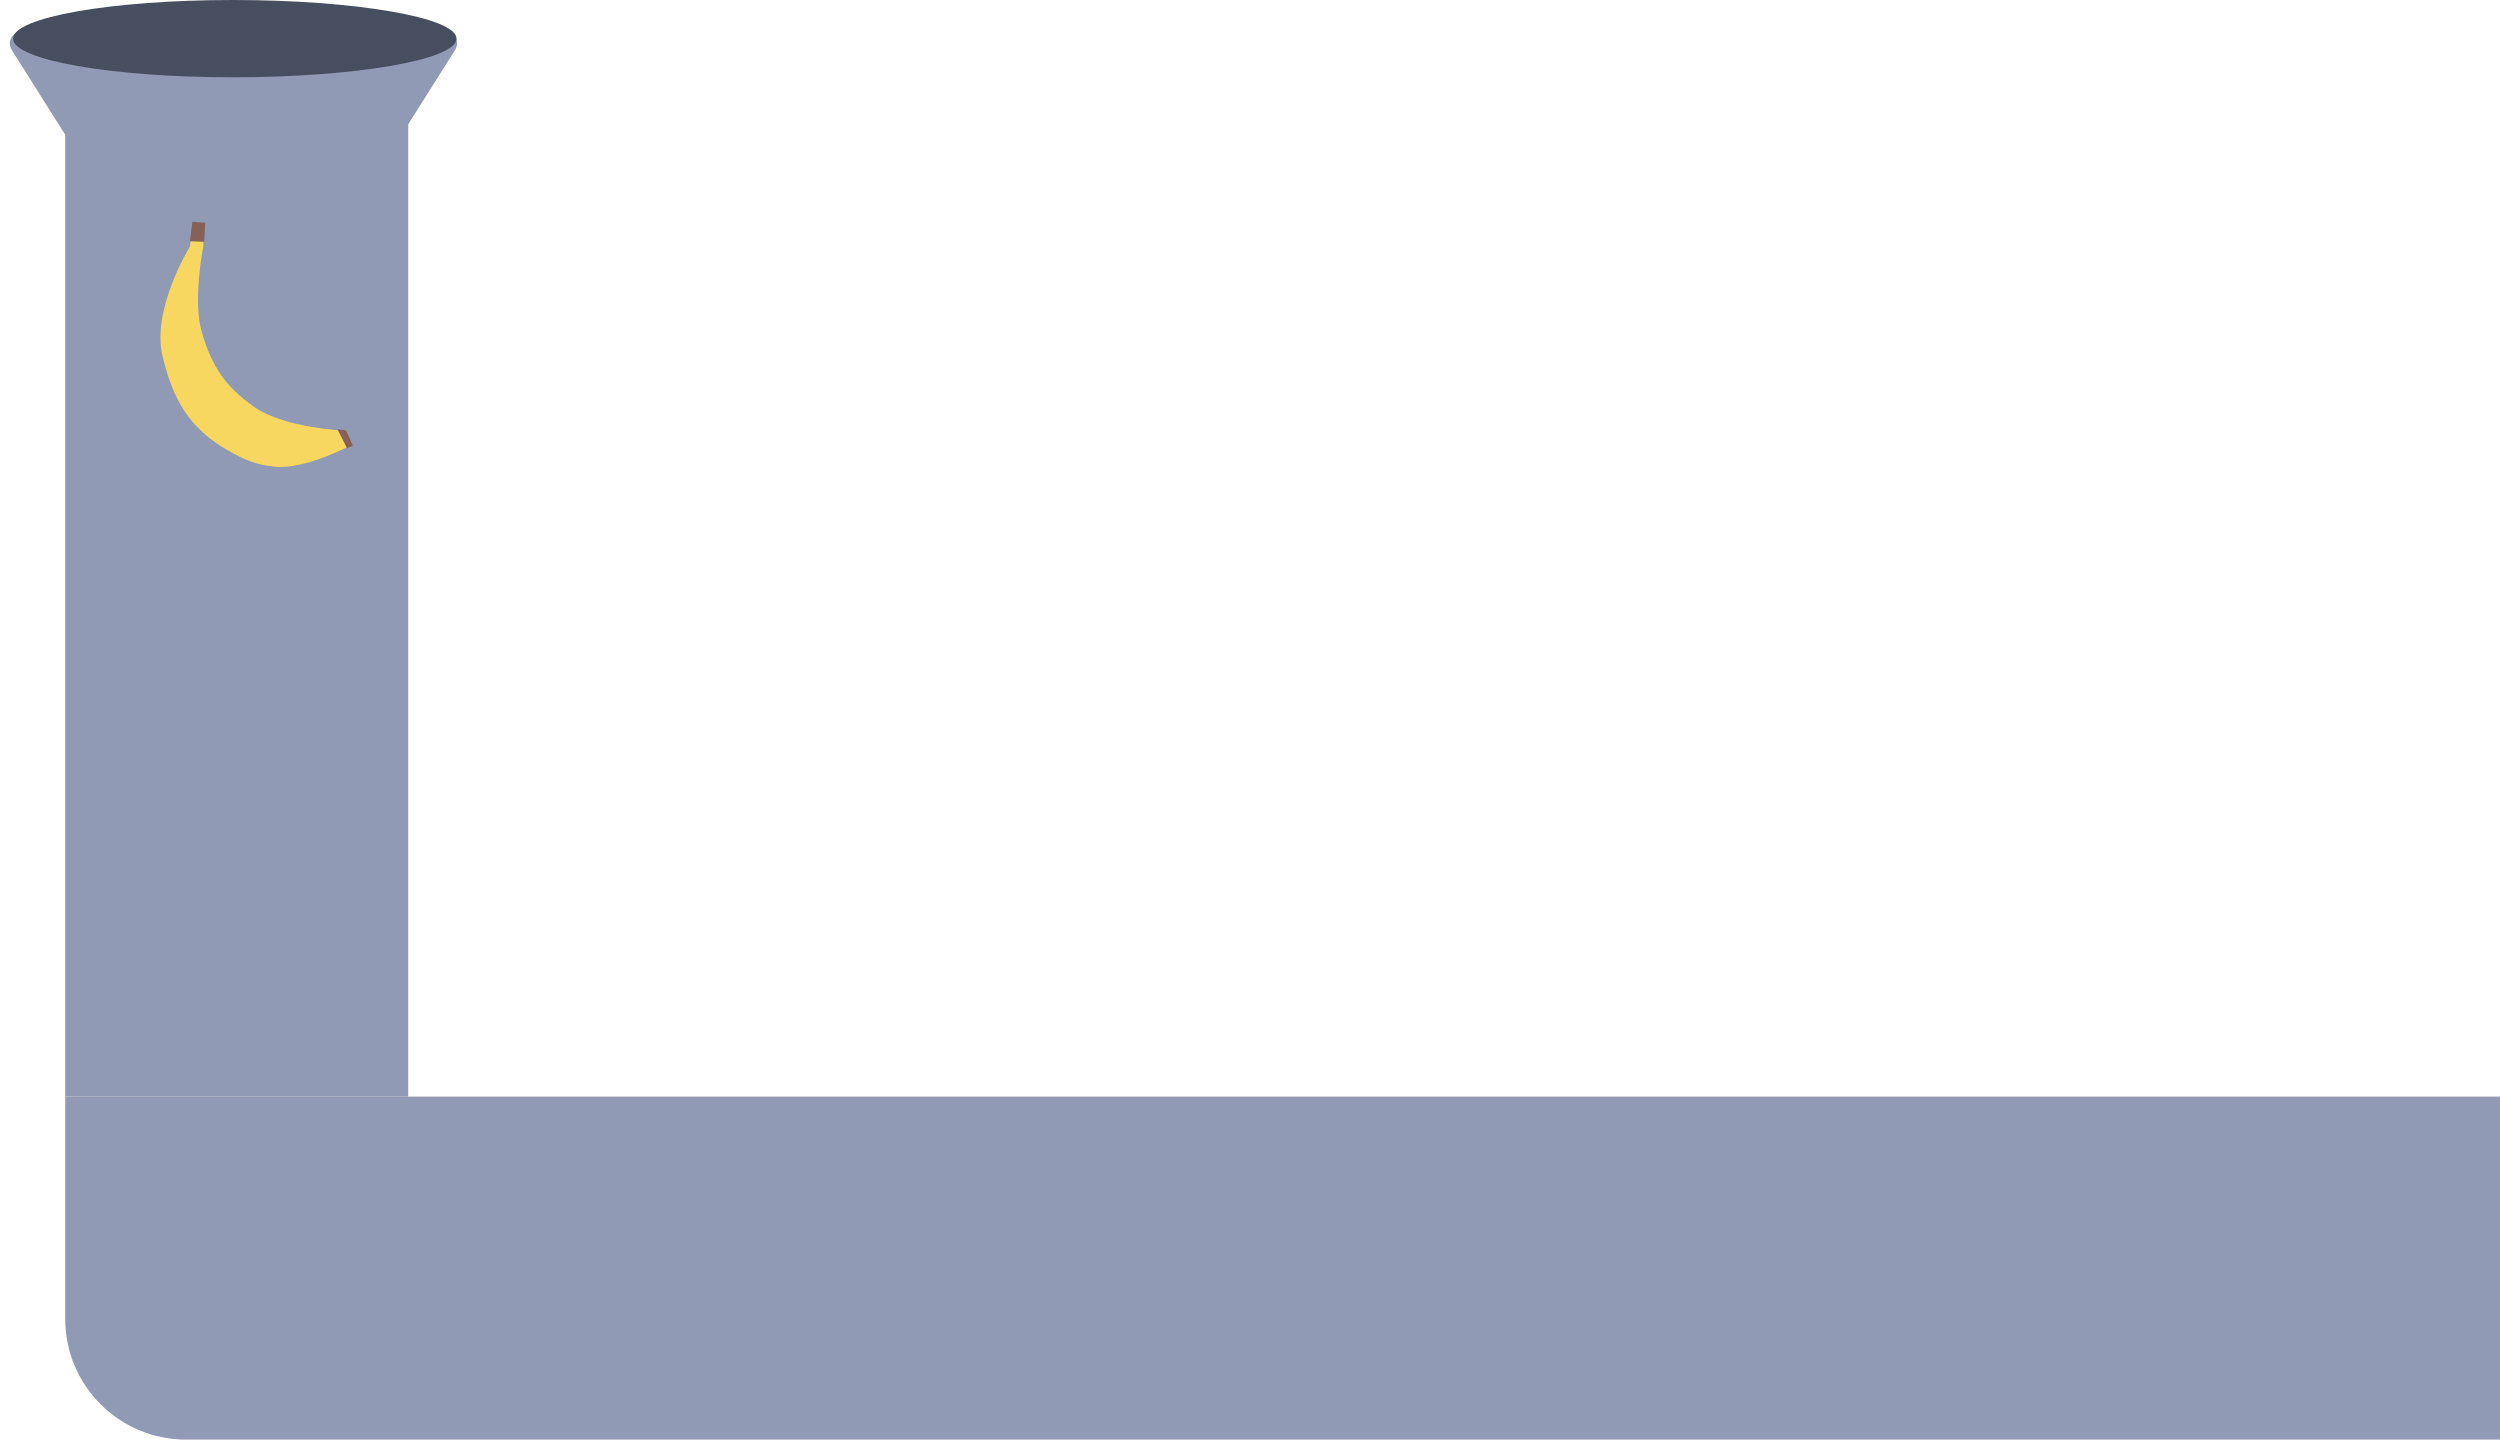
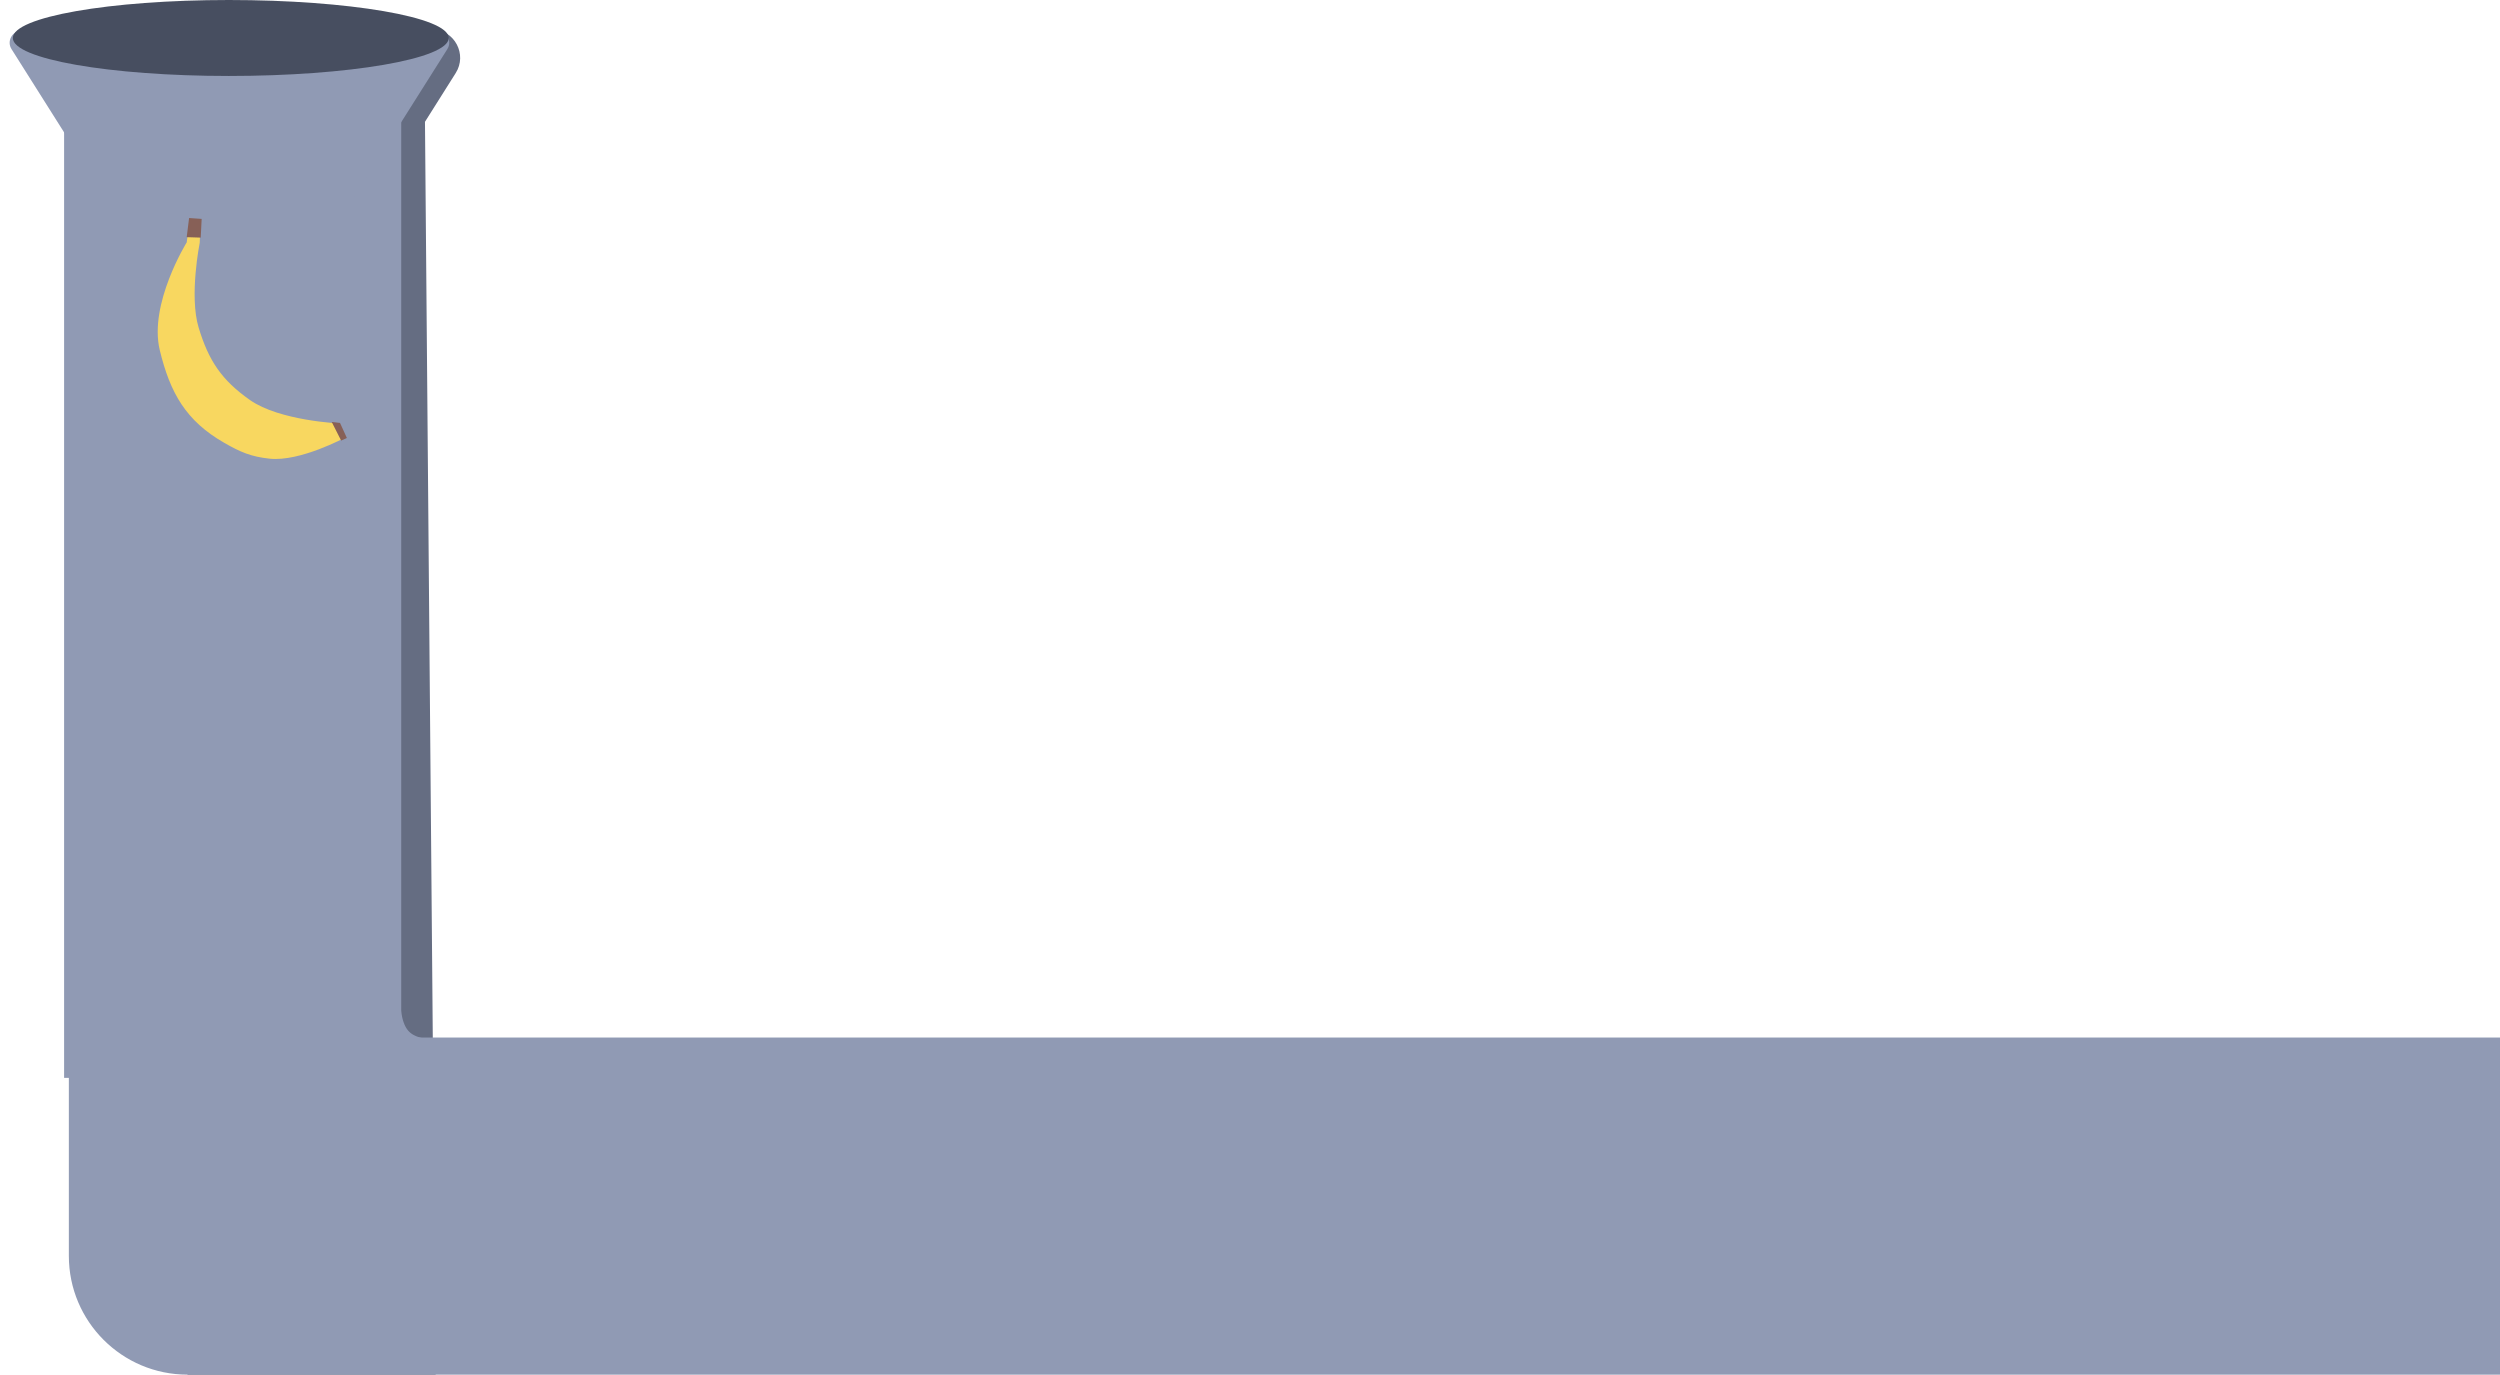
- <svg xmlns="http://www.w3.org/2000/svg" width="1035" height="596" viewBox="0 0 1035 596" fill="none">
+ <svg xmlns="http://www.w3.org/2000/svg" width="1053" height="579" viewBox="0 0 1053 579" fill="none">
+   <path d="M79 8L182.312 12.361C191.524 12.75 196.874 22.951 191.957 30.75L179 51.301L183.5 579H79V8Z" fill="#656D82" />
  <path d="M169 9L169 454H27L27 9L169 9Z" fill="#909AB4" />
-   <path d="M92.41 159.362C94.373 162.47 98.904 162.47 100.866 159.362L188.434 20.669C190.536 17.34 188.144 13 184.206 13H9.07C5.133 13 2.74 17.34 4.842 20.669L92.41 159.362Z" fill="#909AB4" />
-   <path d="M189.002 16C189.002 24.837 146.664 32 96.406 32C46.148 32 5.406 24.837 5.406 16C5.406 7.163 46.148 0 96.406 0C146.664 0 189.002 7.163 189.002 16Z" fill="#474E60" />
-   <path d="M84.504 92.638L79.905 92.445L78.644 102.085C78.644 102.085 62.586 128.009 67.292 147.469C71.656 165.518 78.323 177.28 94.437 186.509C101.29 190.433 105.672 192.34 113.522 193.191C126.39 194.585 145.438 184.256 145.438 184.256L142.997 178.359C142.997 178.359 117.739 177.249 105.285 168.496C93.331 160.094 87.894 151.948 83.66 137.964C79.62 124.623 84.119 102.274 84.119 102.274L84.504 92.638Z" fill="#F8D760" />
-   <path d="M84.941 92.198L84.546 100.082L78.634 99.896L79.643 91.83L84.941 92.198Z" fill="#876057" />
-   <path d="M143.216 178.138L146.097 184.472L143.695 185.58L139.711 177.72L143.216 178.138Z" fill="#876057" />
-   <path d="M77 596C49.386 596 27 573.614 27 546L27 454L1035 454V596L77 596Z" fill="#909AB4" />
+   <path d="M92.41 159.363C94.373 162.47 98.904 162.47 100.866 159.363L188.434 20.669C190.536 17.34 188.144 13 184.206 13H9.07C5.133 13 2.74 17.34 4.842 20.669L92.41 159.363Z" fill="#909AB4" />
+   <path d="M189 16C189 24.837 146.662 32 96.404 32C46.146 32 5.404 24.837 5.404 16C5.404 7.163 46.146 0 96.404 0C146.662 0 189 7.163 189 16Z" fill="#474E60" />
+   <path d="M84.506 92.638L79.907 92.445L78.647 102.085C78.647 102.085 62.588 128.009 67.294 147.469C71.658 165.518 78.326 177.281 94.44 186.509C101.292 190.434 105.674 192.34 113.525 193.191C126.392 194.586 145.441 184.257 145.441 184.257L143 178.359C143 178.359 117.742 177.25 105.287 168.496C93.333 160.094 87.896 151.948 83.662 137.964C79.622 124.623 84.121 102.274 84.121 102.274L84.506 92.638Z" fill="#F8D760" />
+   <path d="M84.941 92.198L84.547 100.082L78.635 99.896L79.644 91.83L84.941 92.198Z" fill="#876057" />
+   <path d="M143.217 178.139L146.099 184.472L143.696 185.58L139.712 177.72L143.217 178.139Z" fill="#876057" />
+   <path d="M79 579C51.386 579 29 556.614 29 529L29 437L1053 437V579L79 579Z" fill="#909AB4" />
+   <path d="M158 419C158 438.5 165 448.5 185.5 448.5" stroke="#909AB4" stroke-width="21" />
</svg>
